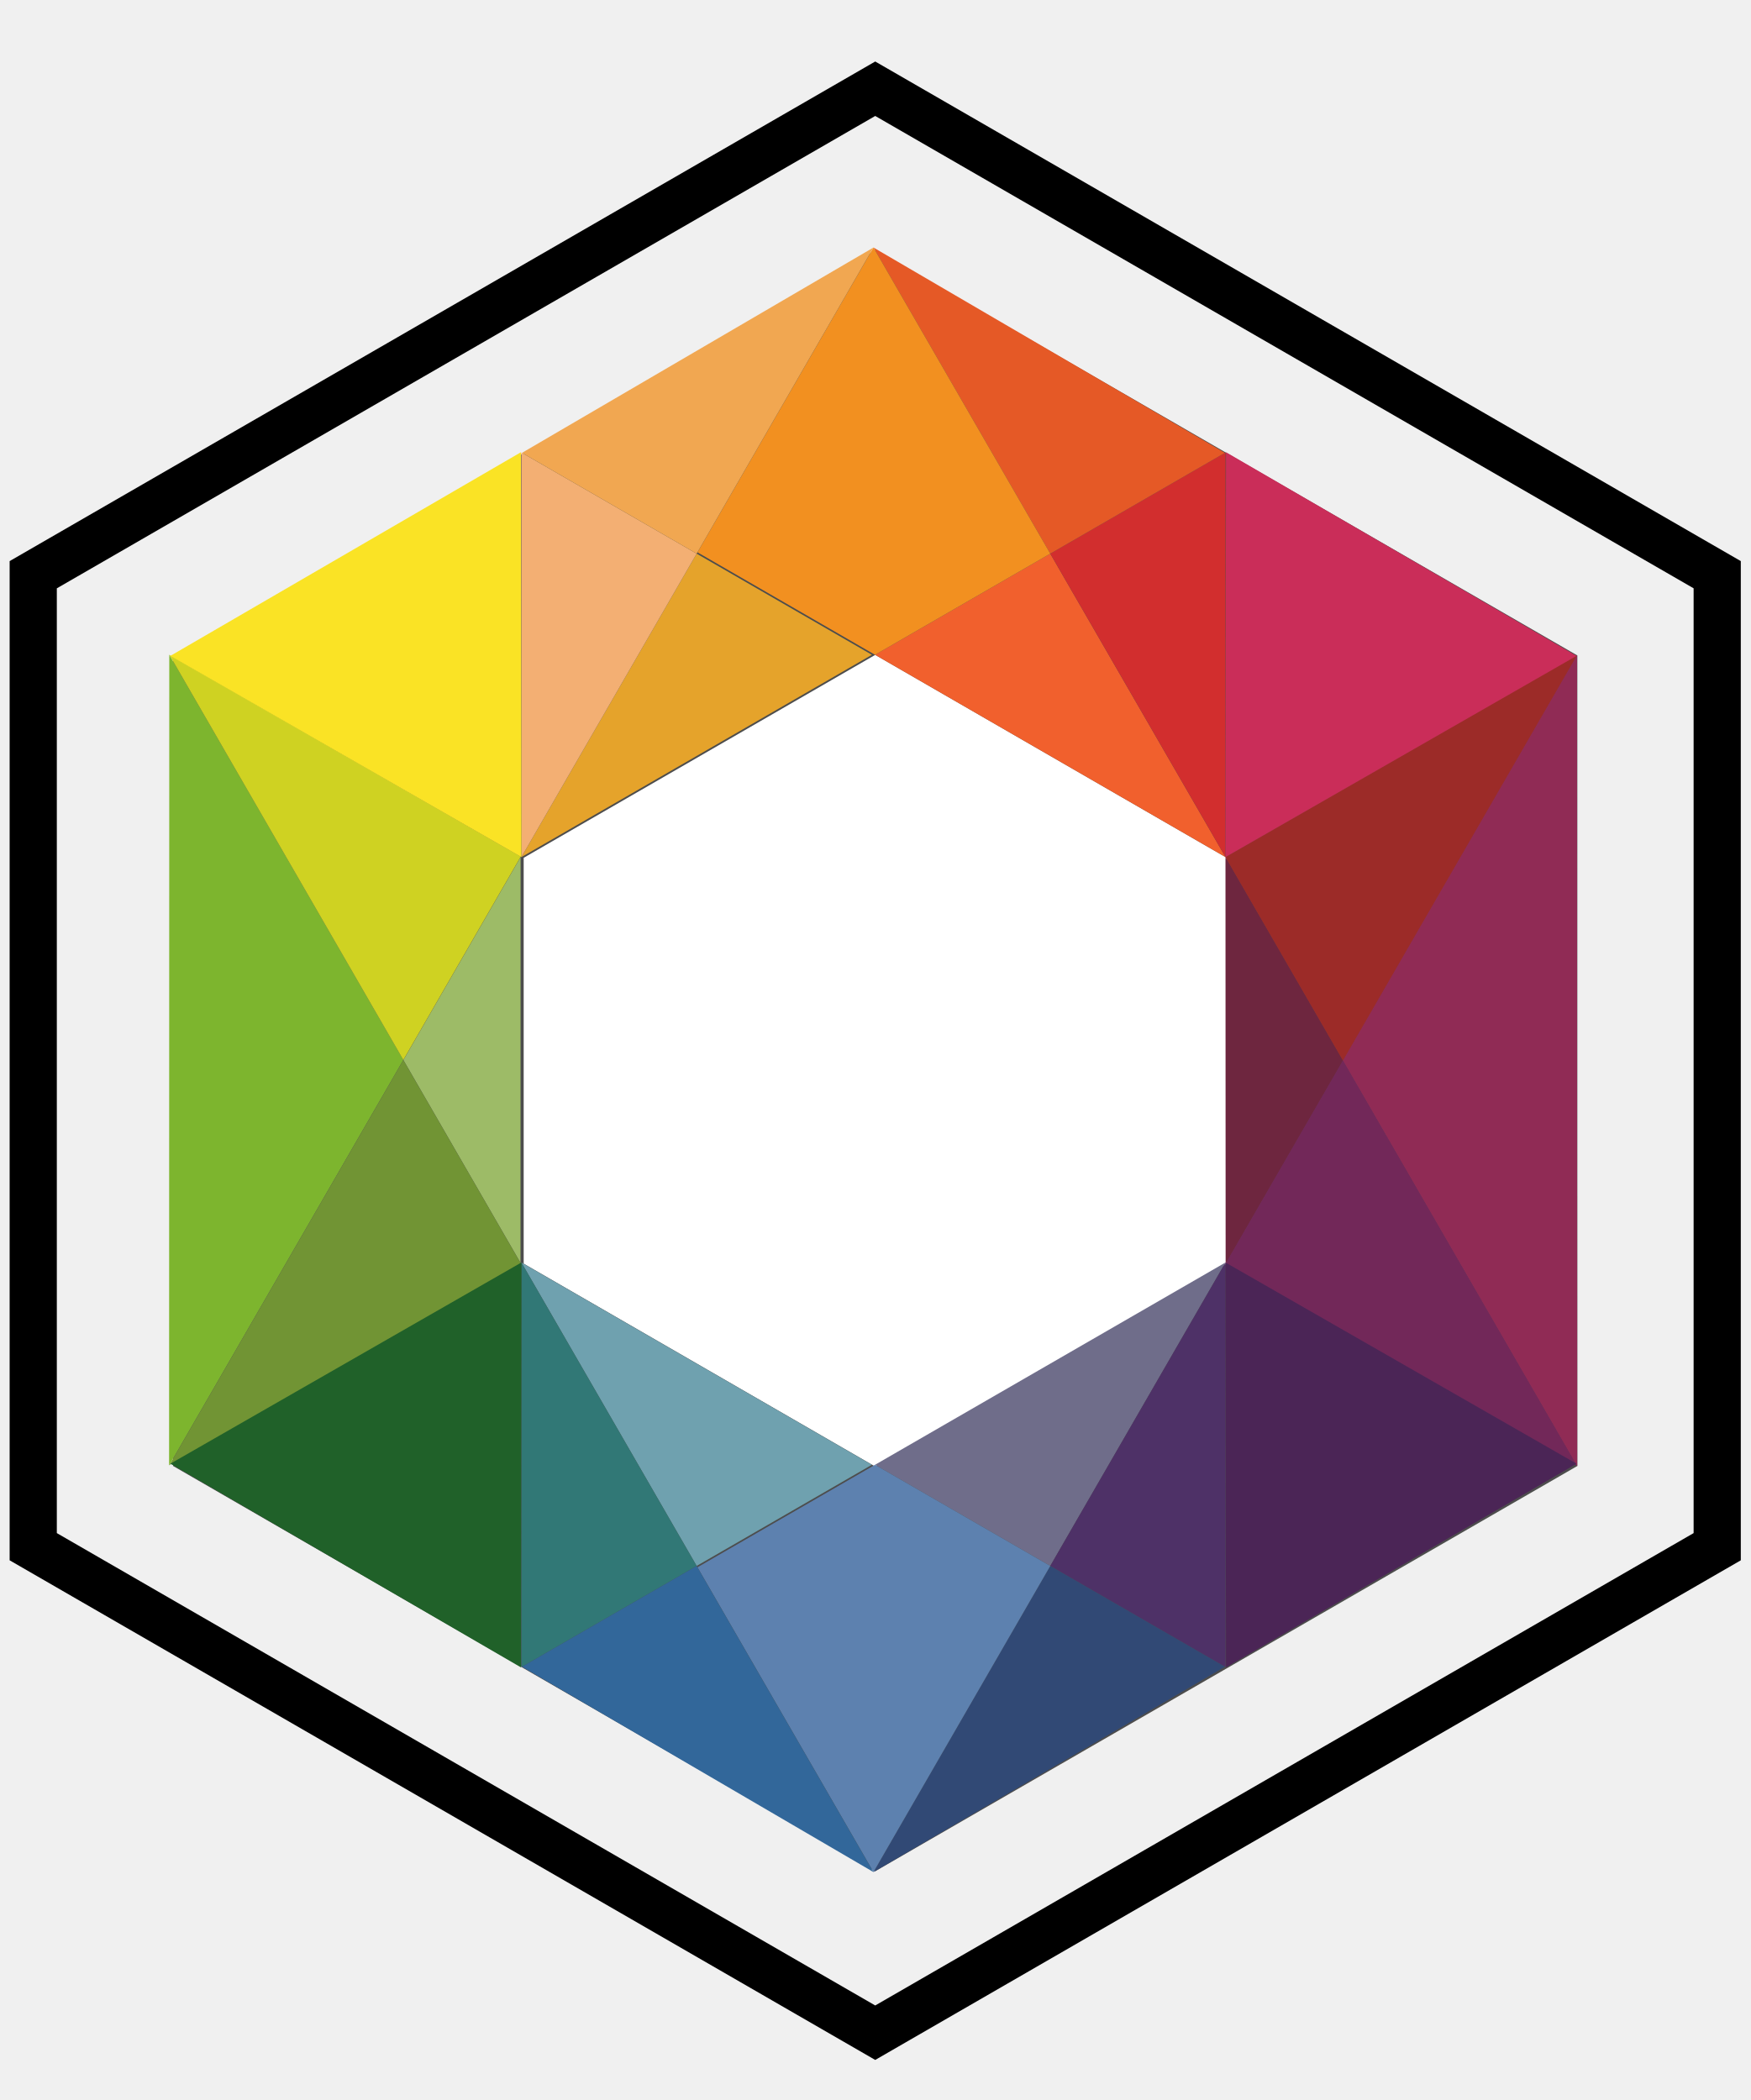
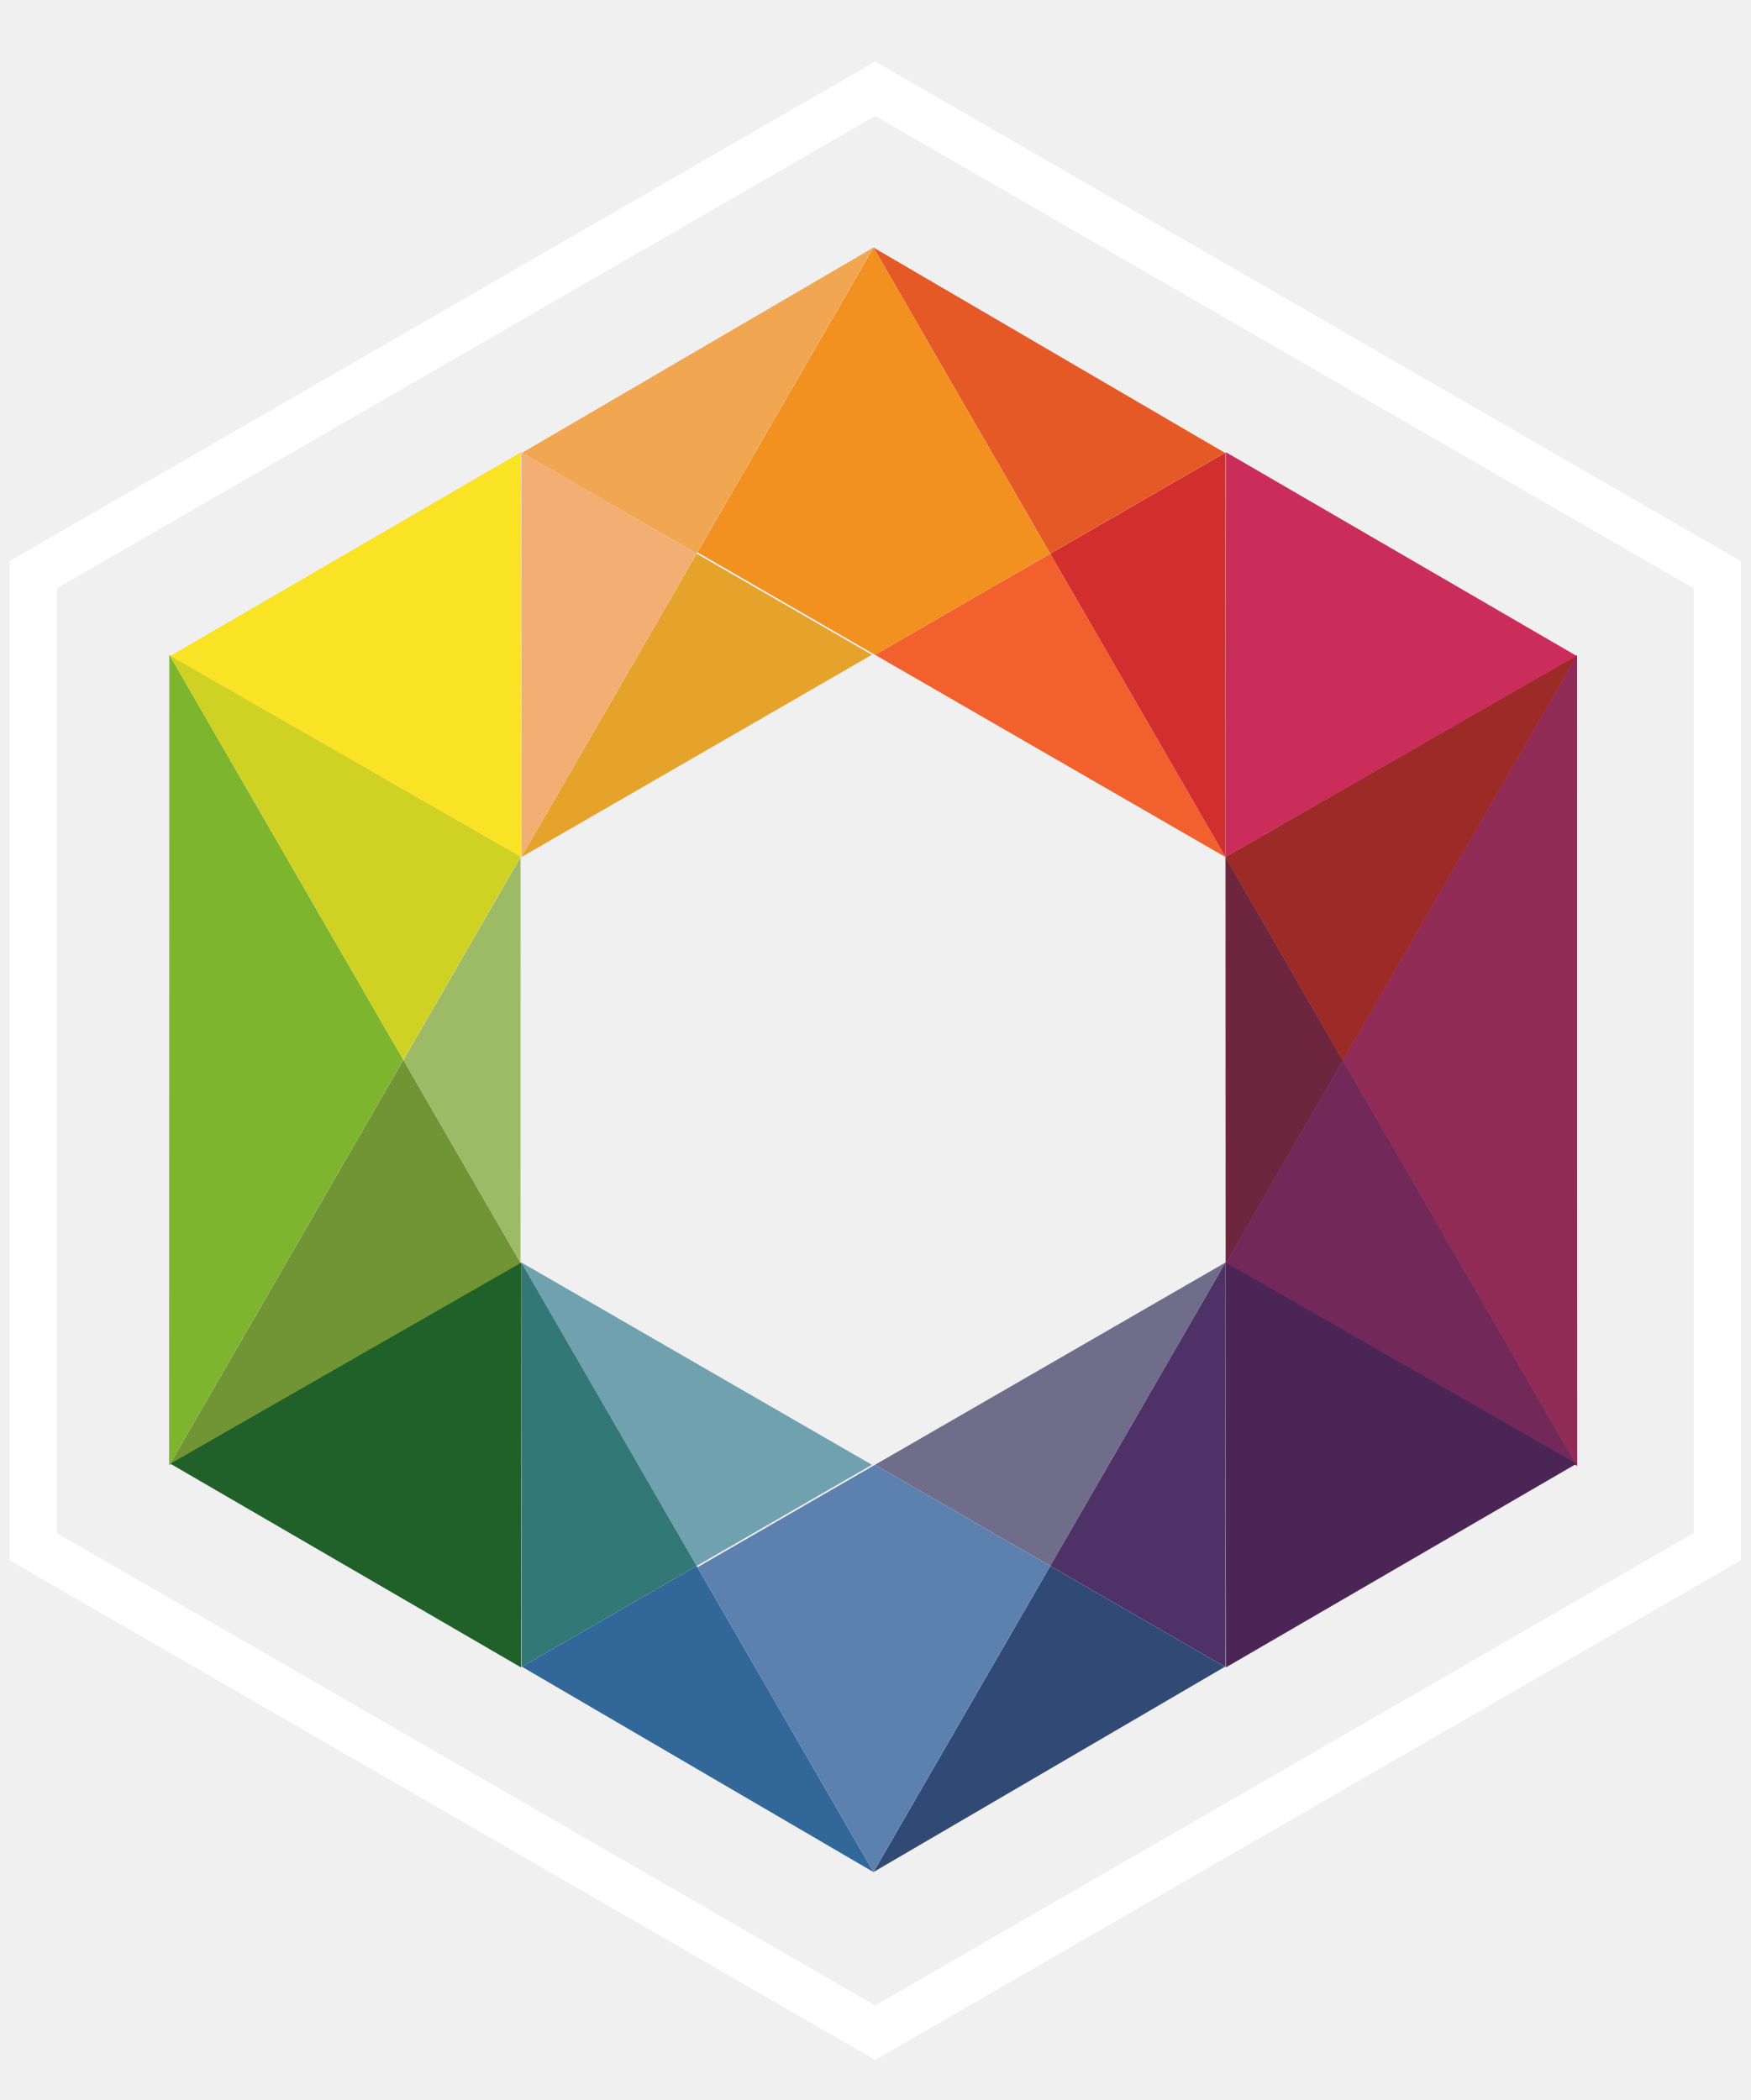
<svg xmlns="http://www.w3.org/2000/svg" width="300" height="360" viewBox="0 0 300 360" id="svg4234" version="1.1">
  <defs id="defs4236" />
  <g id="layer1" transform="translate(0,-692.3621)">
-     <path transform="scale(1,-1)" d="m 270.334,-804.723 -120.335,69.475 -120.335,-69.475 0,-138.95 120.335,-69.475 120.335,69.475 z" id="path4149" style="display:inline;opacity:1;fill:#4d4d4d;fill-opacity:1;stroke:none;stroke-width:1.5;stroke-linejoin:miter;stroke-miterlimit:4;stroke-dasharray:none;stroke-dashoffset:0;stroke-opacity:1" />
-     <path style="display:inline;opacity:1;fill:#ffffff;fill-opacity:1;stroke:none;stroke-width:1.5;stroke-linejoin:miter;stroke-miterlimit:4;stroke-dasharray:none;stroke-dashoffset:0;stroke-opacity:1" id="path4147" d="m 210.25,-839.413 -60.25,34.785 -60.25,-34.785 1e-6,-69.571 60.25,-34.785 60.25,34.785 z" transform="scale(1,-1)" />
-     <path style="color:#000000;font-style:normal;font-variant:normal;font-weight:normal;font-stretch:normal;font-size:medium;line-height:normal;font-family:sans-serif;text-indent:0;text-align:start;text-decoration:none;text-decoration-line:none;text-decoration-style:solid;text-decoration-color:#000000;letter-spacing:normal;word-spacing:normal;text-transform:none;direction:ltr;block-progression:tb;writing-mode:lr-tb;baseline-shift:baseline;text-anchor:start;white-space:normal;clip-rule:nonzero;display:inline;overflow:visible;visibility:visible;opacity:1;isolation:auto;mix-blend-mode:normal;color-interpolation:sRGB;color-interpolation-filters:linearRGB;solid-color:#000000;solid-opacity:1;fill:#000000;fill-opacity:1;fill-rule:nonzero;stroke:none;stroke-width:2.907;stroke-linecap:butt;stroke-linejoin:miter;stroke-miterlimit:4;stroke-dasharray:none;stroke-dashoffset:0;stroke-opacity:1;color-rendering:auto;image-rendering:auto;shape-rendering:auto;text-rendering:auto;enable-background:accumulate" d="M 150,1045.494 1.652,959.844 l 0,-171.294 148.348,-85.645 148.348,85.645 0,2.335 0,168.959 -148.348,85.65 z m 0,-9.336 140.261,-80.979 0,-161.964 -140.261,-80.974 -140.261,80.979 0,161.958 140.261,80.979 z" id="path4151" />
+     <path style="color:#000000;font-style:normal;font-variant:normal;font-weight:normal;font-stretch:normal;font-size:medium;line-height:normal;font-family:sans-serif;text-indent:0;text-align:start;text-decoration:none;text-decoration-line:none;text-decoration-style:solid;text-decoration-color:#000000;letter-spacing:normal;word-spacing:normal;text-transform:none;direction:ltr;block-progression:tb;writing-mode:lr-tb;baseline-shift:baseline;text-anchor:start;white-space:normal;clip-rule:nonzero;display:inline;overflow:visible;visibility:visible;opacity:1;isolation:auto;mix-blend-mode:normal;color-interpolation:sRGB;color-interpolation-filters:linearRGB;solid-color:#000000;solid-opacity:1;fill:#ffffff;fill-opacity:1;fill-rule:nonzero;stroke:none;stroke-width:2.907;stroke-linecap:butt;stroke-linejoin:miter;stroke-miterlimit:4;stroke-dasharray:none;stroke-dashoffset:0;stroke-opacity:1;color-rendering:auto;image-rendering:auto;shape-rendering:auto;text-rendering:auto;enable-background:accumulate" d="M 150,1045.494 1.652,959.844 l 0,-171.294 148.348,-85.645 148.348,85.645 0,2.335 0,168.959 -148.348,85.65 z m 0,-9.336 140.261,-80.979 0,-161.964 -140.261,-80.974 -140.261,80.979 0,161.958 140.261,80.979 z" id="path4151" />
    <path style="display:inline;fill:#902b55;fill-opacity:1;fill-rule:evenodd;stroke:none;stroke-width:1px;stroke-linecap:butt;stroke-linejoin:miter;stroke-opacity:1" d="m 230.156,874.149 40.145,69.533 -0.032,-139.011 z" id="path4170" />
    <path id="path4172" d="m 230.146,874.169 -20.088,-34.793 0.016,69.557 z" style="display:inline;fill:#6e263f;fill-opacity:1;fill-rule:evenodd;stroke:none;stroke-width:1px;stroke-linecap:butt;stroke-linejoin:miter;stroke-opacity:1" />
    <path style="display:inline;fill:#9c2b28;fill-opacity:1;fill-rule:evenodd;stroke:none;stroke-width:1px;stroke-linecap:butt;stroke-linejoin:miter;stroke-opacity:1" d="m 210.031,839.291 60.215,-34.581 -40.09,69.438 z" id="path4174" />
    <path id="path4176" d="m 210.031,909.027 60.215,34.581 -40.09,-69.438 z" style="display:inline;fill:#722859;fill-opacity:1;fill-rule:evenodd;stroke:none;stroke-width:1px;stroke-linecap:butt;stroke-linejoin:miter;stroke-opacity:1" />
    <path id="path4216" d="m 230.156,874.149 40.145,69.533 -0.032,-139.011 z" style="display:inline;fill:#902b55;fill-opacity:1;fill-rule:evenodd;stroke:none;stroke-width:1px;stroke-linecap:butt;stroke-linejoin:miter;stroke-opacity:1" />
    <path style="display:inline;fill:#6e263f;fill-opacity:1;fill-rule:evenodd;stroke:none;stroke-width:1px;stroke-linecap:butt;stroke-linejoin:miter;stroke-opacity:1" d="m 230.146,874.169 -20.088,-34.793 0.016,69.557 z" id="path4218" />
    <path id="path4220" d="m 210.031,839.291 60.215,-34.581 -40.09,69.438 z" style="display:inline;fill:#9c2b28;fill-opacity:1;fill-rule:evenodd;stroke:none;stroke-width:1px;stroke-linecap:butt;stroke-linejoin:miter;stroke-opacity:1" />
    <path style="display:inline;fill:#722859;fill-opacity:1;fill-rule:evenodd;stroke:none;stroke-width:1px;stroke-linecap:butt;stroke-linejoin:miter;stroke-opacity:1" d="m 210.031,909.027 60.215,34.581 -40.09,-69.438 z" id="path4222" />
    <path id="path4224" d="m 69.124,874.062 -40.145,69.533 0.032,-139.011 z" style="display:inline;fill:#7db52e;fill-opacity:1;fill-rule:evenodd;stroke:none;stroke-width:1px;stroke-linecap:butt;stroke-linejoin:miter;stroke-opacity:1" />
    <path id="path4226" d="m 69.134,874.082 20.088,-34.793 -0.017,69.557 z" style="display:inline;fill:#9dbb67;fill-opacity:1;fill-rule:evenodd;stroke:none;stroke-width:1px;stroke-linecap:butt;stroke-linejoin:miter;stroke-opacity:1" />
    <path style="display:inline;fill:#cfd222;fill-opacity:1;fill-rule:evenodd;stroke:none;stroke-width:1px;stroke-linecap:butt;stroke-linejoin:miter;stroke-opacity:1" d="M 89.249,839.204 29.033,804.624 69.124,874.062 Z" id="path4228" />
    <path id="path4230" d="M 89.249,908.94 29.033,943.521 69.124,874.082 Z" style="display:inline;fill:#719434;fill-opacity:1;fill-rule:evenodd;stroke:none;stroke-width:1px;stroke-linecap:butt;stroke-linejoin:miter;stroke-opacity:1" />
    <path style="fill:#f1602d;fill-opacity:1;fill-rule:evenodd;stroke:none;stroke-width:1px;stroke-linecap:butt;stroke-linejoin:miter;stroke-opacity:1" d="M 210.031,839.291 179.999,787.274 149.967,804.613 Z" id="path4178" />
    <path style="fill:#d22e2e;fill-opacity:1;fill-rule:evenodd;stroke:none;stroke-width:1px;stroke-linecap:butt;stroke-linejoin:miter;stroke-opacity:1" d="m 179.999,787.274 30.044,-17.346 -0.012,69.363 z" id="path4182" />
    <path style="fill:#ca2d59;fill-opacity:1;fill-rule:evenodd;stroke:none;stroke-width:1px;stroke-linecap:butt;stroke-linejoin:miter;stroke-opacity:1" d="m 270.196,804.798 -60.08,-34.911 -0.085,69.405 z" id="path4184" />
    <path style="fill:#e55926;fill-opacity:1;fill-rule:evenodd;stroke:none;stroke-width:1px;stroke-linecap:butt;stroke-linejoin:miter;stroke-opacity:1" d="m 149.701,734.797 60.231,35.195 -29.934,17.282 z" id="path4186" />
    <path style="fill:#f29020;fill-opacity:1;fill-rule:evenodd;stroke:none;stroke-width:1px;stroke-linecap:butt;stroke-linejoin:miter;stroke-opacity:1" d="m 149.701,734.797 -30.165,52.247 30.431,17.569 30.032,-17.339 z" id="path4188" />
    <path id="path4190" d="M 89.363,839.291 119.395,787.274 149.427,804.613 Z" style="fill:#e5a32b;fill-opacity:1;fill-rule:evenodd;stroke:none;stroke-width:1px;stroke-linecap:butt;stroke-linejoin:miter;stroke-opacity:1" />
    <path id="path4192" d="m 119.395,787.274 -30.044,-17.346 0.011,69.363 z" style="fill:#f3af73;fill-opacity:1;fill-rule:evenodd;stroke:none;stroke-width:1px;stroke-linecap:butt;stroke-linejoin:miter;stroke-opacity:1" />
    <path id="path4194" d="m 29.198,804.798 60.08,-34.911 0.085,69.405 z" style="fill:#fae325;fill-opacity:1;fill-rule:evenodd;stroke:none;stroke-width:1px;stroke-linecap:butt;stroke-linejoin:miter;stroke-opacity:1" />
    <path id="path4196" d="M 149.693,734.797 89.462,769.992 119.395,787.274 Z" style="fill:#f1a751;fill-opacity:1;fill-rule:evenodd;stroke:none;stroke-width:1px;stroke-linecap:butt;stroke-linejoin:miter;stroke-opacity:1" />
    <path id="path4198" d="M 210.031,908.79 179.999,960.808 149.967,943.469 Z" style="fill:#6f6d8a;fill-opacity:1;fill-rule:evenodd;stroke:none;stroke-width:1px;stroke-linecap:butt;stroke-linejoin:miter;stroke-opacity:1" />
    <path id="path4200" d="m 179.999,960.808 30.044,17.346 -0.012,-69.363 z" style="fill:#4e3167;fill-opacity:1;fill-rule:evenodd;stroke:none;stroke-width:1px;stroke-linecap:butt;stroke-linejoin:miter;stroke-opacity:1" />
    <path id="path4202" d="m 270.196,943.284 -60.08,34.911 -0.085,-69.405 z" style="fill:#4b2556;fill-opacity:1;fill-rule:evenodd;stroke:none;stroke-width:1px;stroke-linecap:butt;stroke-linejoin:miter;stroke-opacity:1" />
    <path id="path4204" d="M 149.701,1013.285 209.932,978.09 179.999,960.808 Z" style="fill:#314975;fill-opacity:1;fill-rule:evenodd;stroke:none;stroke-width:1px;stroke-linecap:butt;stroke-linejoin:miter;stroke-opacity:1" />
    <path id="path4206" d="m 149.701,1013.285 -30.165,-52.247 30.431,-17.569 30.032,17.339 z" style="fill:#5d81af;fill-opacity:1;fill-rule:evenodd;stroke:none;stroke-width:1px;stroke-linecap:butt;stroke-linejoin:miter;stroke-opacity:1" />
    <path style="fill:#6fa1af;fill-opacity:1;fill-rule:evenodd;stroke:none;stroke-width:1px;stroke-linecap:butt;stroke-linejoin:miter;stroke-opacity:1" d="m 89.363,908.79 30.032,52.017 30.032,-17.339 z" id="path4208" />
    <path style="fill:#317876;fill-opacity:1;fill-rule:evenodd;stroke:none;stroke-width:1px;stroke-linecap:butt;stroke-linejoin:miter;stroke-opacity:1" d="m 119.395,960.808 -30.044,17.346 0.011,-69.363 z" id="path4210" />
    <path style="fill:#206129;fill-opacity:1;fill-rule:evenodd;stroke:none;stroke-width:1px;stroke-linecap:butt;stroke-linejoin:miter;stroke-opacity:1" d="m 29.198,943.284 60.08,34.911 0.085,-69.405 z" id="path4212" />
    <path style="fill:#32679a;fill-opacity:1;fill-rule:evenodd;stroke:none;stroke-width:1px;stroke-linecap:butt;stroke-linejoin:miter;stroke-opacity:1" d="M 149.693,1013.285 89.462,978.09 119.395,960.808 Z" id="path4214" />
  </g>
</svg>
